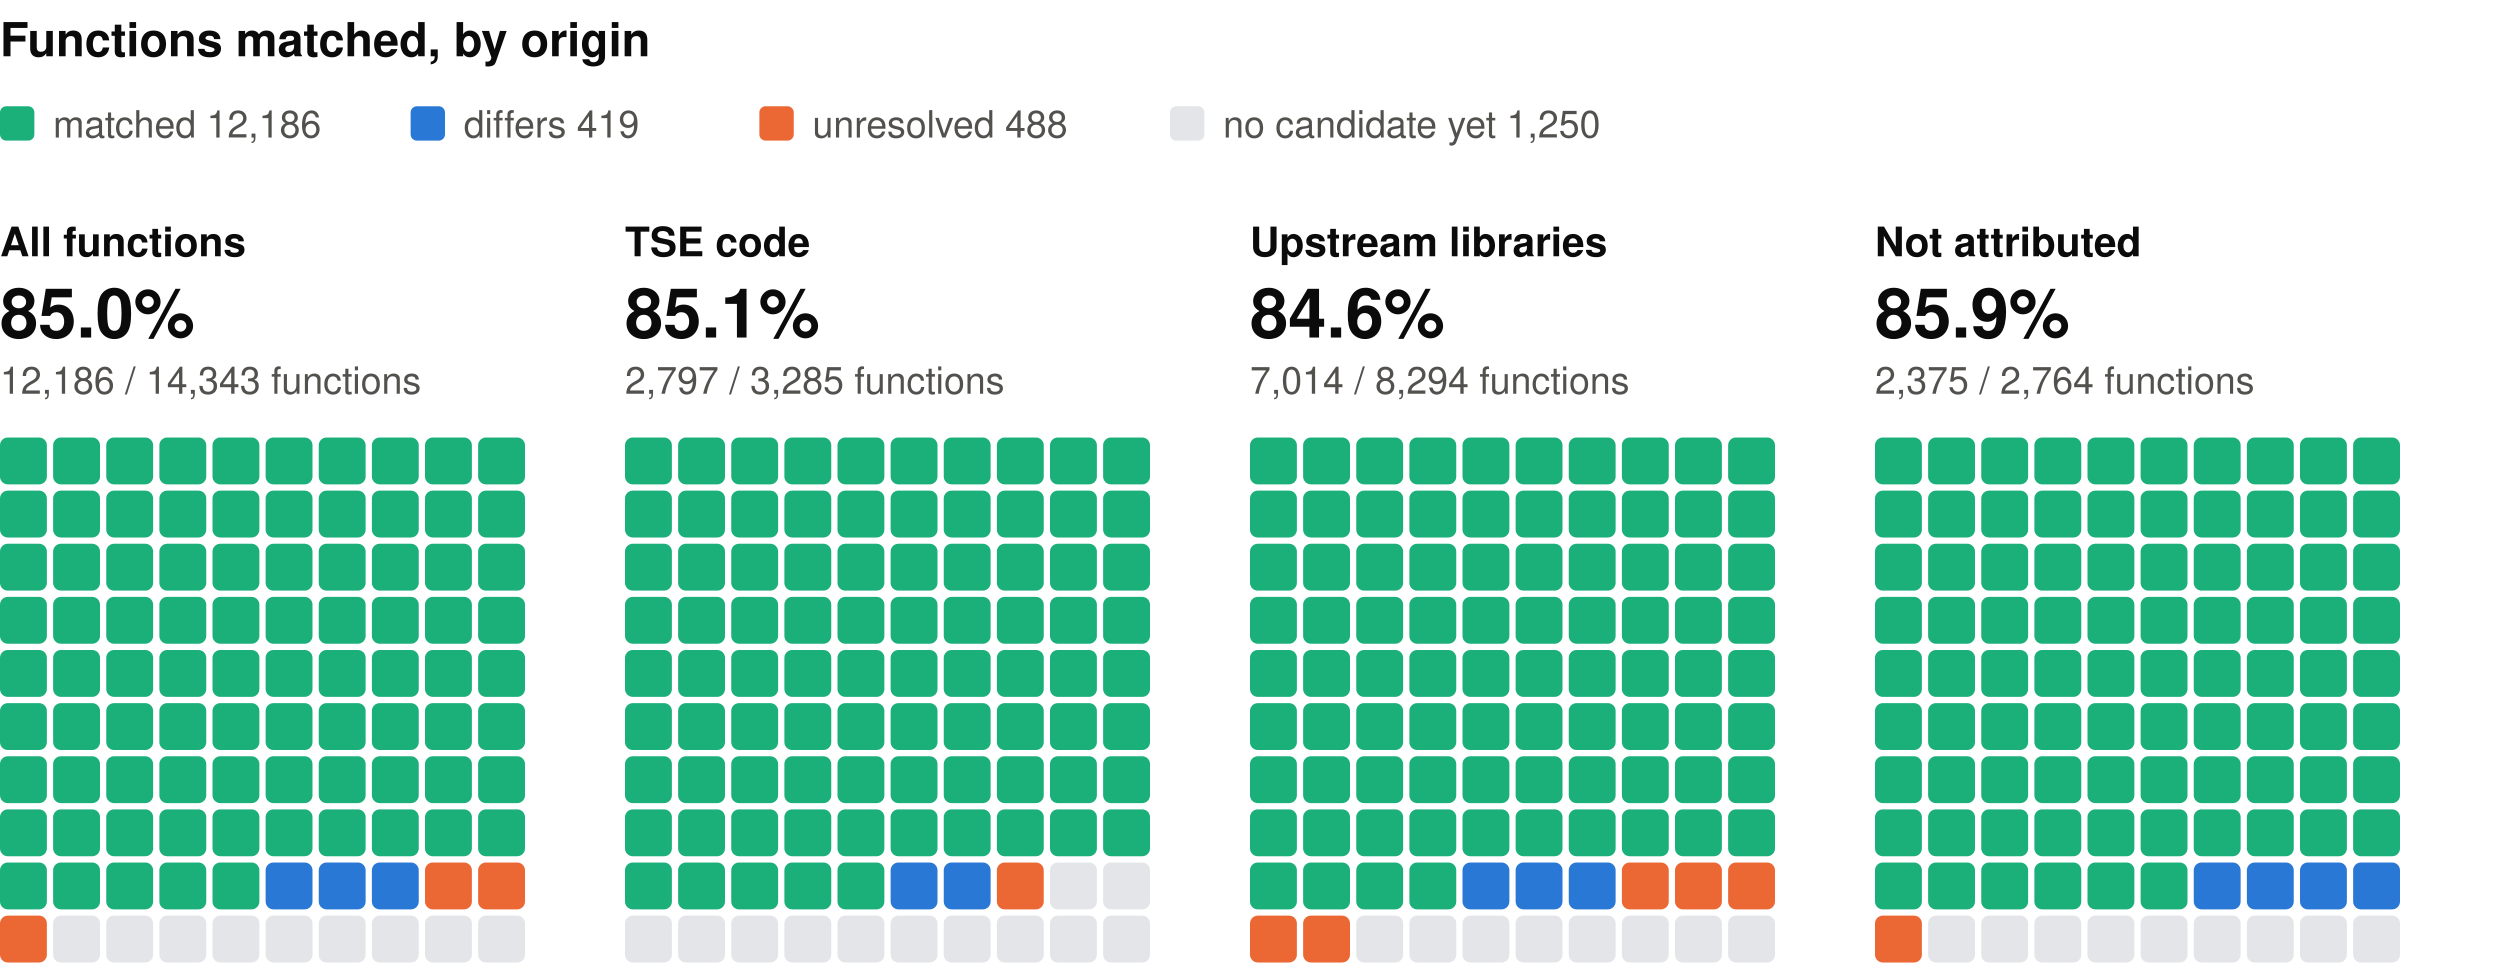
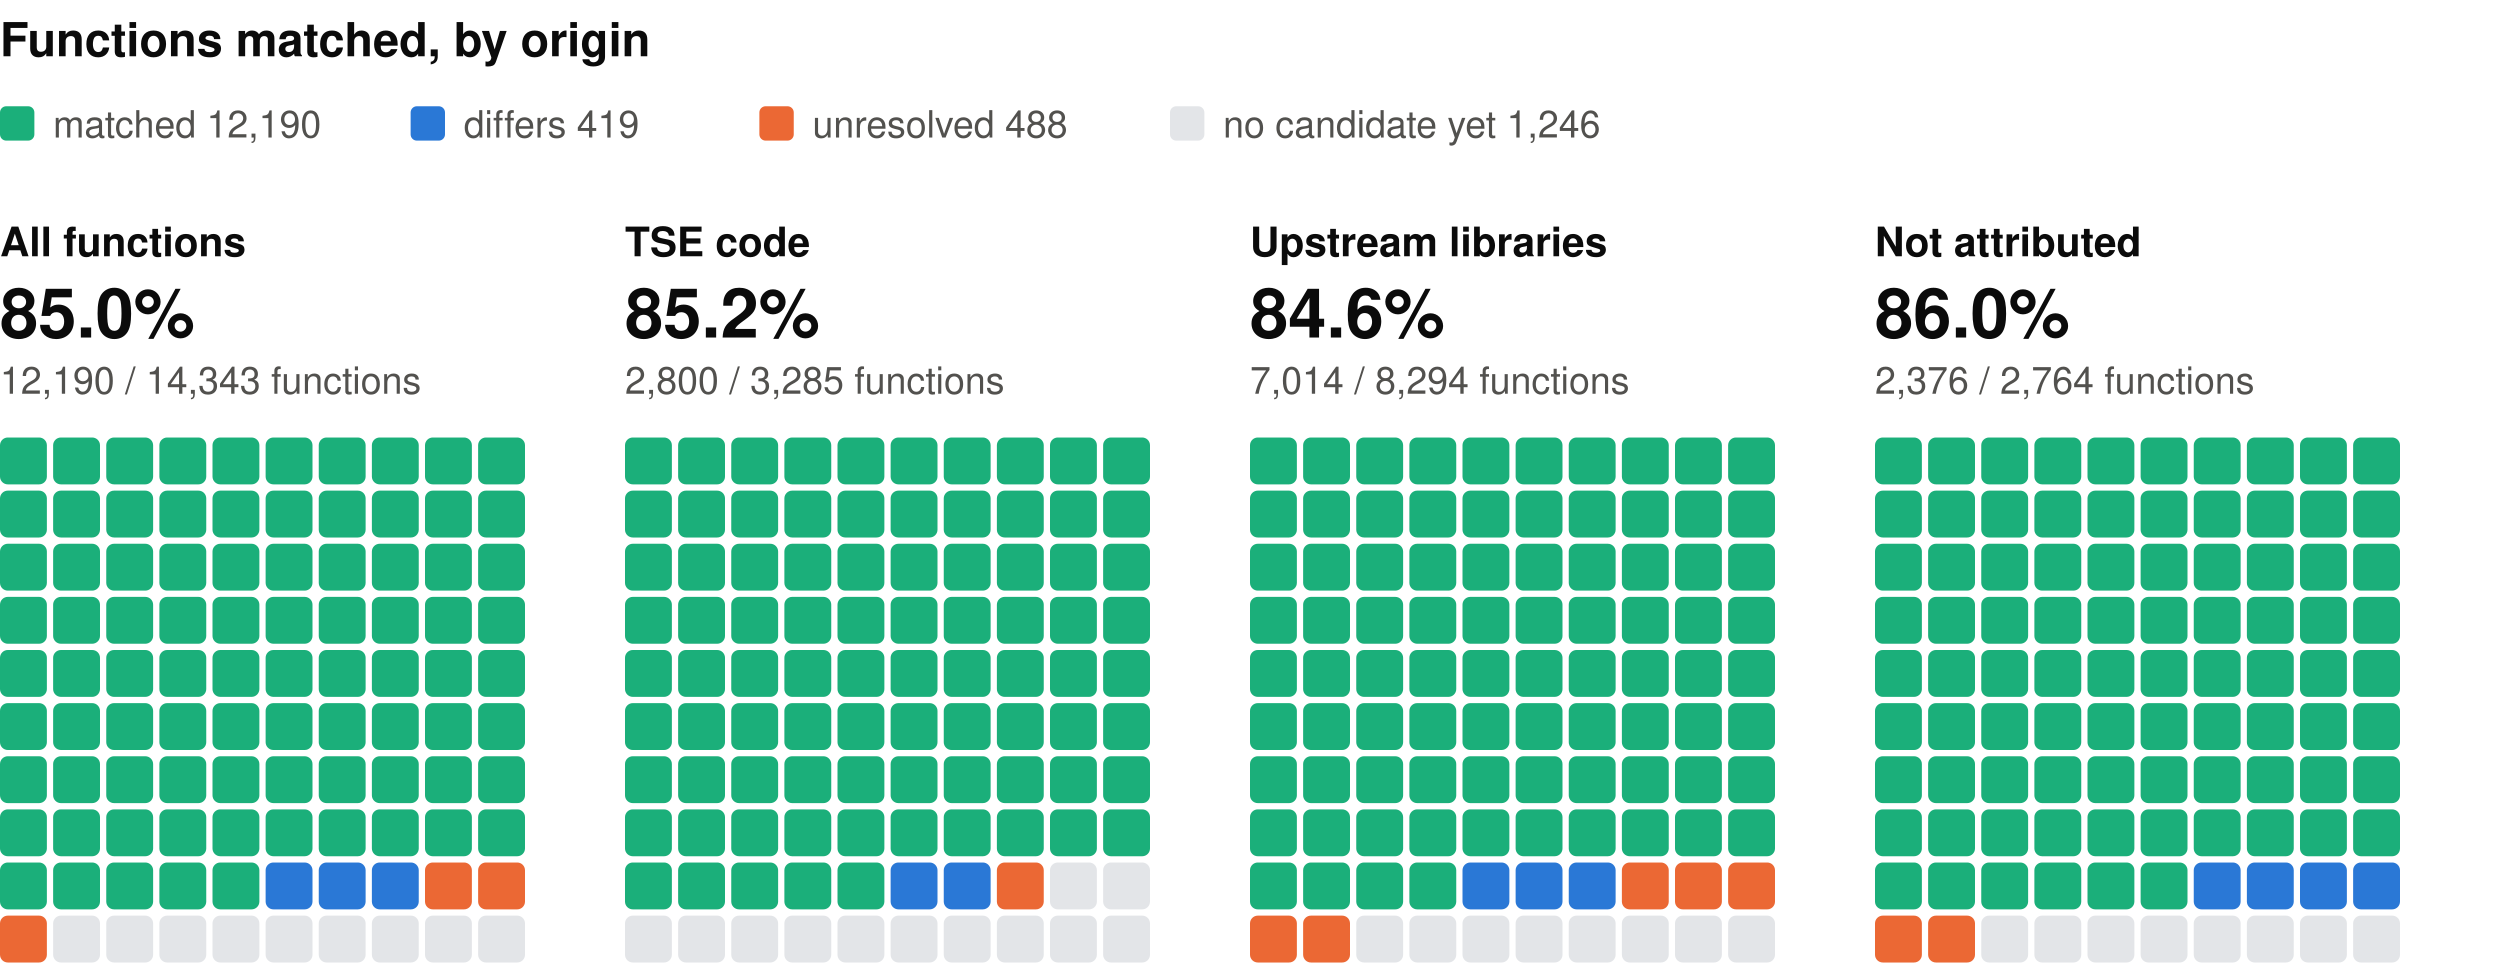
<svg xmlns="http://www.w3.org/2000/svg" width="800" height="310" viewBox="0 0 800 310" role="img" aria-label="Functions matched, by origin: one square per percent, coloured by verdict" font-family="system-ui, -apple-system, 'Segoe UI', Helvetica, Arial, sans-serif">
  <text x="0" y="18" font-size="15" fill="#0b0b0b" font-weight="600">Functions matched, by origin</text>
  <rect x="0" y="34" width="11" height="11" rx="2" fill="#1baf7a" />
-   <text x="17" y="44" font-size="12" fill="#52514e">matched 12,186</text>
+   <text x="17" y="44" font-size="12" fill="#52514e">matched 12,190</text>
  <rect x="131.4" y="34" width="11" height="11" rx="2" fill="#2a78d6" />
  <text x="148.4" y="44" font-size="12" fill="#52514e">differs 419</text>
  <rect x="243" y="34" width="11" height="11" rx="2" fill="#eb6834" />
  <text x="260" y="44" font-size="12" fill="#52514e">unresolved 488</text>
  <rect x="374.4" y="34" width="11" height="11" rx="2" fill="#e3e5e8" />
-   <text x="391.4" y="44" font-size="12" fill="#52514e">no candidate yet 1,250</text>
+   <text x="391.4" y="44" font-size="12" fill="#52514e">no candidate yet 1,246</text>
  <text x="0" y="82" font-size="13" fill="#0b0b0b" font-weight="600">All functions</text>
  <text x="0" y="108" font-size="22" fill="#0b0b0b" font-weight="600">85.0%</text>
-   <text x="0" y="126" font-size="12" fill="#52514e">12,186 / 14,343 functions</text>
+   <text x="0" y="126" font-size="12" fill="#52514e">12,190 / 14,343 functions</text>
  <rect x="0" y="140" width="15" height="15" rx="2.5" fill="#1baf7a" />
  <rect x="17" y="140" width="15" height="15" rx="2.5" fill="#1baf7a" />
  <rect x="34" y="140" width="15" height="15" rx="2.5" fill="#1baf7a" />
  <rect x="51" y="140" width="15" height="15" rx="2.5" fill="#1baf7a" />
  <rect x="68" y="140" width="15" height="15" rx="2.5" fill="#1baf7a" />
  <rect x="85" y="140" width="15" height="15" rx="2.5" fill="#1baf7a" />
  <rect x="102" y="140" width="15" height="15" rx="2.5" fill="#1baf7a" />
  <rect x="119" y="140" width="15" height="15" rx="2.5" fill="#1baf7a" />
  <rect x="136" y="140" width="15" height="15" rx="2.5" fill="#1baf7a" />
  <rect x="153" y="140" width="15" height="15" rx="2.5" fill="#1baf7a" />
  <rect x="0" y="157" width="15" height="15" rx="2.5" fill="#1baf7a" />
  <rect x="17" y="157" width="15" height="15" rx="2.5" fill="#1baf7a" />
  <rect x="34" y="157" width="15" height="15" rx="2.5" fill="#1baf7a" />
  <rect x="51" y="157" width="15" height="15" rx="2.5" fill="#1baf7a" />
  <rect x="68" y="157" width="15" height="15" rx="2.5" fill="#1baf7a" />
  <rect x="85" y="157" width="15" height="15" rx="2.5" fill="#1baf7a" />
  <rect x="102" y="157" width="15" height="15" rx="2.5" fill="#1baf7a" />
  <rect x="119" y="157" width="15" height="15" rx="2.5" fill="#1baf7a" />
  <rect x="136" y="157" width="15" height="15" rx="2.5" fill="#1baf7a" />
  <rect x="153" y="157" width="15" height="15" rx="2.5" fill="#1baf7a" />
  <rect x="0" y="174" width="15" height="15" rx="2.5" fill="#1baf7a" />
  <rect x="17" y="174" width="15" height="15" rx="2.5" fill="#1baf7a" />
  <rect x="34" y="174" width="15" height="15" rx="2.5" fill="#1baf7a" />
  <rect x="51" y="174" width="15" height="15" rx="2.5" fill="#1baf7a" />
  <rect x="68" y="174" width="15" height="15" rx="2.5" fill="#1baf7a" />
  <rect x="85" y="174" width="15" height="15" rx="2.5" fill="#1baf7a" />
  <rect x="102" y="174" width="15" height="15" rx="2.5" fill="#1baf7a" />
  <rect x="119" y="174" width="15" height="15" rx="2.5" fill="#1baf7a" />
  <rect x="136" y="174" width="15" height="15" rx="2.5" fill="#1baf7a" />
  <rect x="153" y="174" width="15" height="15" rx="2.5" fill="#1baf7a" />
  <rect x="0" y="191" width="15" height="15" rx="2.5" fill="#1baf7a" />
  <rect x="17" y="191" width="15" height="15" rx="2.5" fill="#1baf7a" />
  <rect x="34" y="191" width="15" height="15" rx="2.5" fill="#1baf7a" />
  <rect x="51" y="191" width="15" height="15" rx="2.5" fill="#1baf7a" />
  <rect x="68" y="191" width="15" height="15" rx="2.5" fill="#1baf7a" />
  <rect x="85" y="191" width="15" height="15" rx="2.5" fill="#1baf7a" />
  <rect x="102" y="191" width="15" height="15" rx="2.5" fill="#1baf7a" />
  <rect x="119" y="191" width="15" height="15" rx="2.5" fill="#1baf7a" />
  <rect x="136" y="191" width="15" height="15" rx="2.5" fill="#1baf7a" />
  <rect x="153" y="191" width="15" height="15" rx="2.5" fill="#1baf7a" />
  <rect x="0" y="208" width="15" height="15" rx="2.5" fill="#1baf7a" />
  <rect x="17" y="208" width="15" height="15" rx="2.5" fill="#1baf7a" />
  <rect x="34" y="208" width="15" height="15" rx="2.5" fill="#1baf7a" />
  <rect x="51" y="208" width="15" height="15" rx="2.5" fill="#1baf7a" />
  <rect x="68" y="208" width="15" height="15" rx="2.5" fill="#1baf7a" />
  <rect x="85" y="208" width="15" height="15" rx="2.5" fill="#1baf7a" />
  <rect x="102" y="208" width="15" height="15" rx="2.5" fill="#1baf7a" />
  <rect x="119" y="208" width="15" height="15" rx="2.5" fill="#1baf7a" />
  <rect x="136" y="208" width="15" height="15" rx="2.5" fill="#1baf7a" />
  <rect x="153" y="208" width="15" height="15" rx="2.5" fill="#1baf7a" />
  <rect x="0" y="225" width="15" height="15" rx="2.5" fill="#1baf7a" />
  <rect x="17" y="225" width="15" height="15" rx="2.5" fill="#1baf7a" />
  <rect x="34" y="225" width="15" height="15" rx="2.5" fill="#1baf7a" />
  <rect x="51" y="225" width="15" height="15" rx="2.5" fill="#1baf7a" />
  <rect x="68" y="225" width="15" height="15" rx="2.5" fill="#1baf7a" />
  <rect x="85" y="225" width="15" height="15" rx="2.5" fill="#1baf7a" />
  <rect x="102" y="225" width="15" height="15" rx="2.5" fill="#1baf7a" />
  <rect x="119" y="225" width="15" height="15" rx="2.5" fill="#1baf7a" />
  <rect x="136" y="225" width="15" height="15" rx="2.5" fill="#1baf7a" />
  <rect x="153" y="225" width="15" height="15" rx="2.5" fill="#1baf7a" />
  <rect x="0" y="242" width="15" height="15" rx="2.5" fill="#1baf7a" />
  <rect x="17" y="242" width="15" height="15" rx="2.5" fill="#1baf7a" />
  <rect x="34" y="242" width="15" height="15" rx="2.5" fill="#1baf7a" />
  <rect x="51" y="242" width="15" height="15" rx="2.5" fill="#1baf7a" />
  <rect x="68" y="242" width="15" height="15" rx="2.5" fill="#1baf7a" />
  <rect x="85" y="242" width="15" height="15" rx="2.5" fill="#1baf7a" />
  <rect x="102" y="242" width="15" height="15" rx="2.5" fill="#1baf7a" />
  <rect x="119" y="242" width="15" height="15" rx="2.5" fill="#1baf7a" />
  <rect x="136" y="242" width="15" height="15" rx="2.5" fill="#1baf7a" />
  <rect x="153" y="242" width="15" height="15" rx="2.5" fill="#1baf7a" />
  <rect x="0" y="259" width="15" height="15" rx="2.5" fill="#1baf7a" />
  <rect x="17" y="259" width="15" height="15" rx="2.5" fill="#1baf7a" />
  <rect x="34" y="259" width="15" height="15" rx="2.5" fill="#1baf7a" />
  <rect x="51" y="259" width="15" height="15" rx="2.5" fill="#1baf7a" />
  <rect x="68" y="259" width="15" height="15" rx="2.5" fill="#1baf7a" />
  <rect x="85" y="259" width="15" height="15" rx="2.5" fill="#1baf7a" />
  <rect x="102" y="259" width="15" height="15" rx="2.5" fill="#1baf7a" />
  <rect x="119" y="259" width="15" height="15" rx="2.5" fill="#1baf7a" />
  <rect x="136" y="259" width="15" height="15" rx="2.5" fill="#1baf7a" />
  <rect x="153" y="259" width="15" height="15" rx="2.5" fill="#1baf7a" />
  <rect x="0" y="276" width="15" height="15" rx="2.5" fill="#1baf7a" />
  <rect x="17" y="276" width="15" height="15" rx="2.5" fill="#1baf7a" />
  <rect x="34" y="276" width="15" height="15" rx="2.5" fill="#1baf7a" />
  <rect x="51" y="276" width="15" height="15" rx="2.5" fill="#1baf7a" />
  <rect x="68" y="276" width="15" height="15" rx="2.5" fill="#1baf7a" />
  <rect x="85" y="276" width="15" height="15" rx="2.5" fill="#2a78d6" />
  <rect x="102" y="276" width="15" height="15" rx="2.5" fill="#2a78d6" />
  <rect x="119" y="276" width="15" height="15" rx="2.5" fill="#2a78d6" />
  <rect x="136" y="276" width="15" height="15" rx="2.5" fill="#eb6834" />
  <rect x="153" y="276" width="15" height="15" rx="2.5" fill="#eb6834" />
  <rect x="0" y="293" width="15" height="15" rx="2.5" fill="#eb6834" />
  <rect x="17" y="293" width="15" height="15" rx="2.5" fill="#e3e5e8" />
  <rect x="34" y="293" width="15" height="15" rx="2.5" fill="#e3e5e8" />
  <rect x="51" y="293" width="15" height="15" rx="2.5" fill="#e3e5e8" />
  <rect x="68" y="293" width="15" height="15" rx="2.5" fill="#e3e5e8" />
  <rect x="85" y="293" width="15" height="15" rx="2.5" fill="#e3e5e8" />
  <rect x="102" y="293" width="15" height="15" rx="2.5" fill="#e3e5e8" />
  <rect x="119" y="293" width="15" height="15" rx="2.5" fill="#e3e5e8" />
  <rect x="136" y="293" width="15" height="15" rx="2.5" fill="#e3e5e8" />
  <rect x="153" y="293" width="15" height="15" rx="2.5" fill="#e3e5e8" />
  <text x="200" y="82" font-size="13" fill="#0b0b0b" font-weight="600">TSE code</text>
-   <text x="200" y="108" font-size="22" fill="#0b0b0b" font-weight="600">85.1%</text>
-   <text x="200" y="126" font-size="12" fill="#52514e">2,797 / 3,285 functions</text>
+   <text x="200" y="108" font-size="22" fill="#0b0b0b" font-weight="600">85.2%</text>
+   <text x="200" y="126" font-size="12" fill="#52514e">2,800 / 3,285 functions</text>
  <rect x="200" y="140" width="15" height="15" rx="2.5" fill="#1baf7a" />
  <rect x="217" y="140" width="15" height="15" rx="2.5" fill="#1baf7a" />
  <rect x="234" y="140" width="15" height="15" rx="2.5" fill="#1baf7a" />
  <rect x="251" y="140" width="15" height="15" rx="2.5" fill="#1baf7a" />
  <rect x="268" y="140" width="15" height="15" rx="2.5" fill="#1baf7a" />
  <rect x="285" y="140" width="15" height="15" rx="2.5" fill="#1baf7a" />
  <rect x="302" y="140" width="15" height="15" rx="2.5" fill="#1baf7a" />
  <rect x="319" y="140" width="15" height="15" rx="2.5" fill="#1baf7a" />
  <rect x="336" y="140" width="15" height="15" rx="2.5" fill="#1baf7a" />
  <rect x="353" y="140" width="15" height="15" rx="2.5" fill="#1baf7a" />
  <rect x="200" y="157" width="15" height="15" rx="2.5" fill="#1baf7a" />
  <rect x="217" y="157" width="15" height="15" rx="2.5" fill="#1baf7a" />
  <rect x="234" y="157" width="15" height="15" rx="2.5" fill="#1baf7a" />
  <rect x="251" y="157" width="15" height="15" rx="2.5" fill="#1baf7a" />
  <rect x="268" y="157" width="15" height="15" rx="2.5" fill="#1baf7a" />
  <rect x="285" y="157" width="15" height="15" rx="2.5" fill="#1baf7a" />
  <rect x="302" y="157" width="15" height="15" rx="2.5" fill="#1baf7a" />
  <rect x="319" y="157" width="15" height="15" rx="2.5" fill="#1baf7a" />
  <rect x="336" y="157" width="15" height="15" rx="2.5" fill="#1baf7a" />
  <rect x="353" y="157" width="15" height="15" rx="2.5" fill="#1baf7a" />
  <rect x="200" y="174" width="15" height="15" rx="2.5" fill="#1baf7a" />
  <rect x="217" y="174" width="15" height="15" rx="2.5" fill="#1baf7a" />
  <rect x="234" y="174" width="15" height="15" rx="2.5" fill="#1baf7a" />
  <rect x="251" y="174" width="15" height="15" rx="2.5" fill="#1baf7a" />
  <rect x="268" y="174" width="15" height="15" rx="2.5" fill="#1baf7a" />
  <rect x="285" y="174" width="15" height="15" rx="2.5" fill="#1baf7a" />
  <rect x="302" y="174" width="15" height="15" rx="2.5" fill="#1baf7a" />
  <rect x="319" y="174" width="15" height="15" rx="2.5" fill="#1baf7a" />
  <rect x="336" y="174" width="15" height="15" rx="2.5" fill="#1baf7a" />
  <rect x="353" y="174" width="15" height="15" rx="2.5" fill="#1baf7a" />
  <rect x="200" y="191" width="15" height="15" rx="2.5" fill="#1baf7a" />
  <rect x="217" y="191" width="15" height="15" rx="2.5" fill="#1baf7a" />
  <rect x="234" y="191" width="15" height="15" rx="2.5" fill="#1baf7a" />
  <rect x="251" y="191" width="15" height="15" rx="2.5" fill="#1baf7a" />
  <rect x="268" y="191" width="15" height="15" rx="2.5" fill="#1baf7a" />
  <rect x="285" y="191" width="15" height="15" rx="2.5" fill="#1baf7a" />
  <rect x="302" y="191" width="15" height="15" rx="2.5" fill="#1baf7a" />
  <rect x="319" y="191" width="15" height="15" rx="2.5" fill="#1baf7a" />
  <rect x="336" y="191" width="15" height="15" rx="2.5" fill="#1baf7a" />
  <rect x="353" y="191" width="15" height="15" rx="2.5" fill="#1baf7a" />
  <rect x="200" y="208" width="15" height="15" rx="2.5" fill="#1baf7a" />
  <rect x="217" y="208" width="15" height="15" rx="2.5" fill="#1baf7a" />
  <rect x="234" y="208" width="15" height="15" rx="2.5" fill="#1baf7a" />
  <rect x="251" y="208" width="15" height="15" rx="2.5" fill="#1baf7a" />
  <rect x="268" y="208" width="15" height="15" rx="2.5" fill="#1baf7a" />
  <rect x="285" y="208" width="15" height="15" rx="2.5" fill="#1baf7a" />
  <rect x="302" y="208" width="15" height="15" rx="2.5" fill="#1baf7a" />
  <rect x="319" y="208" width="15" height="15" rx="2.5" fill="#1baf7a" />
  <rect x="336" y="208" width="15" height="15" rx="2.5" fill="#1baf7a" />
  <rect x="353" y="208" width="15" height="15" rx="2.5" fill="#1baf7a" />
  <rect x="200" y="225" width="15" height="15" rx="2.5" fill="#1baf7a" />
  <rect x="217" y="225" width="15" height="15" rx="2.5" fill="#1baf7a" />
  <rect x="234" y="225" width="15" height="15" rx="2.5" fill="#1baf7a" />
  <rect x="251" y="225" width="15" height="15" rx="2.5" fill="#1baf7a" />
  <rect x="268" y="225" width="15" height="15" rx="2.5" fill="#1baf7a" />
  <rect x="285" y="225" width="15" height="15" rx="2.5" fill="#1baf7a" />
  <rect x="302" y="225" width="15" height="15" rx="2.5" fill="#1baf7a" />
  <rect x="319" y="225" width="15" height="15" rx="2.5" fill="#1baf7a" />
  <rect x="336" y="225" width="15" height="15" rx="2.5" fill="#1baf7a" />
  <rect x="353" y="225" width="15" height="15" rx="2.5" fill="#1baf7a" />
  <rect x="200" y="242" width="15" height="15" rx="2.5" fill="#1baf7a" />
  <rect x="217" y="242" width="15" height="15" rx="2.5" fill="#1baf7a" />
  <rect x="234" y="242" width="15" height="15" rx="2.5" fill="#1baf7a" />
  <rect x="251" y="242" width="15" height="15" rx="2.5" fill="#1baf7a" />
  <rect x="268" y="242" width="15" height="15" rx="2.5" fill="#1baf7a" />
  <rect x="285" y="242" width="15" height="15" rx="2.5" fill="#1baf7a" />
  <rect x="302" y="242" width="15" height="15" rx="2.5" fill="#1baf7a" />
  <rect x="319" y="242" width="15" height="15" rx="2.5" fill="#1baf7a" />
  <rect x="336" y="242" width="15" height="15" rx="2.5" fill="#1baf7a" />
  <rect x="353" y="242" width="15" height="15" rx="2.5" fill="#1baf7a" />
  <rect x="200" y="259" width="15" height="15" rx="2.5" fill="#1baf7a" />
  <rect x="217" y="259" width="15" height="15" rx="2.5" fill="#1baf7a" />
  <rect x="234" y="259" width="15" height="15" rx="2.5" fill="#1baf7a" />
  <rect x="251" y="259" width="15" height="15" rx="2.5" fill="#1baf7a" />
  <rect x="268" y="259" width="15" height="15" rx="2.5" fill="#1baf7a" />
  <rect x="285" y="259" width="15" height="15" rx="2.5" fill="#1baf7a" />
  <rect x="302" y="259" width="15" height="15" rx="2.5" fill="#1baf7a" />
  <rect x="319" y="259" width="15" height="15" rx="2.5" fill="#1baf7a" />
  <rect x="336" y="259" width="15" height="15" rx="2.5" fill="#1baf7a" />
  <rect x="353" y="259" width="15" height="15" rx="2.5" fill="#1baf7a" />
  <rect x="200" y="276" width="15" height="15" rx="2.5" fill="#1baf7a" />
  <rect x="217" y="276" width="15" height="15" rx="2.5" fill="#1baf7a" />
  <rect x="234" y="276" width="15" height="15" rx="2.5" fill="#1baf7a" />
  <rect x="251" y="276" width="15" height="15" rx="2.5" fill="#1baf7a" />
  <rect x="268" y="276" width="15" height="15" rx="2.5" fill="#1baf7a" />
  <rect x="285" y="276" width="15" height="15" rx="2.5" fill="#2a78d6" />
  <rect x="302" y="276" width="15" height="15" rx="2.5" fill="#2a78d6" />
  <rect x="319" y="276" width="15" height="15" rx="2.5" fill="#eb6834" />
  <rect x="336" y="276" width="15" height="15" rx="2.5" fill="#e3e5e8" />
  <rect x="353" y="276" width="15" height="15" rx="2.5" fill="#e3e5e8" />
  <rect x="200" y="293" width="15" height="15" rx="2.5" fill="#e3e5e8" />
  <rect x="217" y="293" width="15" height="15" rx="2.5" fill="#e3e5e8" />
  <rect x="234" y="293" width="15" height="15" rx="2.5" fill="#e3e5e8" />
  <rect x="251" y="293" width="15" height="15" rx="2.5" fill="#e3e5e8" />
  <rect x="268" y="293" width="15" height="15" rx="2.5" fill="#e3e5e8" />
  <rect x="285" y="293" width="15" height="15" rx="2.5" fill="#e3e5e8" />
  <rect x="302" y="293" width="15" height="15" rx="2.5" fill="#e3e5e8" />
  <rect x="319" y="293" width="15" height="15" rx="2.5" fill="#e3e5e8" />
  <rect x="336" y="293" width="15" height="15" rx="2.5" fill="#e3e5e8" />
  <rect x="353" y="293" width="15" height="15" rx="2.5" fill="#e3e5e8" />
  <text x="400" y="82" font-size="13" fill="#0b0b0b" font-weight="600">Upstream libraries</text>
  <text x="400" y="108" font-size="22" fill="#0b0b0b" font-weight="600">84.6%</text>
  <text x="400" y="126" font-size="12" fill="#52514e">7,014 / 8,294 functions</text>
  <rect x="400" y="140" width="15" height="15" rx="2.5" fill="#1baf7a" />
  <rect x="417" y="140" width="15" height="15" rx="2.5" fill="#1baf7a" />
  <rect x="434" y="140" width="15" height="15" rx="2.5" fill="#1baf7a" />
  <rect x="451" y="140" width="15" height="15" rx="2.5" fill="#1baf7a" />
  <rect x="468" y="140" width="15" height="15" rx="2.5" fill="#1baf7a" />
  <rect x="485" y="140" width="15" height="15" rx="2.5" fill="#1baf7a" />
  <rect x="502" y="140" width="15" height="15" rx="2.5" fill="#1baf7a" />
  <rect x="519" y="140" width="15" height="15" rx="2.5" fill="#1baf7a" />
  <rect x="536" y="140" width="15" height="15" rx="2.5" fill="#1baf7a" />
  <rect x="553" y="140" width="15" height="15" rx="2.5" fill="#1baf7a" />
  <rect x="400" y="157" width="15" height="15" rx="2.5" fill="#1baf7a" />
  <rect x="417" y="157" width="15" height="15" rx="2.5" fill="#1baf7a" />
  <rect x="434" y="157" width="15" height="15" rx="2.5" fill="#1baf7a" />
  <rect x="451" y="157" width="15" height="15" rx="2.5" fill="#1baf7a" />
  <rect x="468" y="157" width="15" height="15" rx="2.5" fill="#1baf7a" />
  <rect x="485" y="157" width="15" height="15" rx="2.5" fill="#1baf7a" />
  <rect x="502" y="157" width="15" height="15" rx="2.5" fill="#1baf7a" />
  <rect x="519" y="157" width="15" height="15" rx="2.5" fill="#1baf7a" />
  <rect x="536" y="157" width="15" height="15" rx="2.5" fill="#1baf7a" />
  <rect x="553" y="157" width="15" height="15" rx="2.5" fill="#1baf7a" />
  <rect x="400" y="174" width="15" height="15" rx="2.5" fill="#1baf7a" />
  <rect x="417" y="174" width="15" height="15" rx="2.5" fill="#1baf7a" />
  <rect x="434" y="174" width="15" height="15" rx="2.5" fill="#1baf7a" />
  <rect x="451" y="174" width="15" height="15" rx="2.5" fill="#1baf7a" />
  <rect x="468" y="174" width="15" height="15" rx="2.5" fill="#1baf7a" />
  <rect x="485" y="174" width="15" height="15" rx="2.5" fill="#1baf7a" />
  <rect x="502" y="174" width="15" height="15" rx="2.5" fill="#1baf7a" />
  <rect x="519" y="174" width="15" height="15" rx="2.5" fill="#1baf7a" />
  <rect x="536" y="174" width="15" height="15" rx="2.5" fill="#1baf7a" />
  <rect x="553" y="174" width="15" height="15" rx="2.5" fill="#1baf7a" />
  <rect x="400" y="191" width="15" height="15" rx="2.5" fill="#1baf7a" />
  <rect x="417" y="191" width="15" height="15" rx="2.5" fill="#1baf7a" />
  <rect x="434" y="191" width="15" height="15" rx="2.5" fill="#1baf7a" />
  <rect x="451" y="191" width="15" height="15" rx="2.5" fill="#1baf7a" />
  <rect x="468" y="191" width="15" height="15" rx="2.5" fill="#1baf7a" />
  <rect x="485" y="191" width="15" height="15" rx="2.5" fill="#1baf7a" />
  <rect x="502" y="191" width="15" height="15" rx="2.5" fill="#1baf7a" />
  <rect x="519" y="191" width="15" height="15" rx="2.5" fill="#1baf7a" />
  <rect x="536" y="191" width="15" height="15" rx="2.5" fill="#1baf7a" />
  <rect x="553" y="191" width="15" height="15" rx="2.5" fill="#1baf7a" />
  <rect x="400" y="208" width="15" height="15" rx="2.5" fill="#1baf7a" />
  <rect x="417" y="208" width="15" height="15" rx="2.5" fill="#1baf7a" />
  <rect x="434" y="208" width="15" height="15" rx="2.5" fill="#1baf7a" />
  <rect x="451" y="208" width="15" height="15" rx="2.5" fill="#1baf7a" />
  <rect x="468" y="208" width="15" height="15" rx="2.5" fill="#1baf7a" />
  <rect x="485" y="208" width="15" height="15" rx="2.5" fill="#1baf7a" />
  <rect x="502" y="208" width="15" height="15" rx="2.5" fill="#1baf7a" />
  <rect x="519" y="208" width="15" height="15" rx="2.5" fill="#1baf7a" />
  <rect x="536" y="208" width="15" height="15" rx="2.5" fill="#1baf7a" />
  <rect x="553" y="208" width="15" height="15" rx="2.5" fill="#1baf7a" />
  <rect x="400" y="225" width="15" height="15" rx="2.5" fill="#1baf7a" />
  <rect x="417" y="225" width="15" height="15" rx="2.5" fill="#1baf7a" />
  <rect x="434" y="225" width="15" height="15" rx="2.5" fill="#1baf7a" />
  <rect x="451" y="225" width="15" height="15" rx="2.5" fill="#1baf7a" />
  <rect x="468" y="225" width="15" height="15" rx="2.5" fill="#1baf7a" />
  <rect x="485" y="225" width="15" height="15" rx="2.5" fill="#1baf7a" />
  <rect x="502" y="225" width="15" height="15" rx="2.5" fill="#1baf7a" />
  <rect x="519" y="225" width="15" height="15" rx="2.5" fill="#1baf7a" />
  <rect x="536" y="225" width="15" height="15" rx="2.5" fill="#1baf7a" />
  <rect x="553" y="225" width="15" height="15" rx="2.5" fill="#1baf7a" />
  <rect x="400" y="242" width="15" height="15" rx="2.5" fill="#1baf7a" />
  <rect x="417" y="242" width="15" height="15" rx="2.5" fill="#1baf7a" />
  <rect x="434" y="242" width="15" height="15" rx="2.5" fill="#1baf7a" />
  <rect x="451" y="242" width="15" height="15" rx="2.5" fill="#1baf7a" />
  <rect x="468" y="242" width="15" height="15" rx="2.5" fill="#1baf7a" />
  <rect x="485" y="242" width="15" height="15" rx="2.5" fill="#1baf7a" />
  <rect x="502" y="242" width="15" height="15" rx="2.5" fill="#1baf7a" />
  <rect x="519" y="242" width="15" height="15" rx="2.5" fill="#1baf7a" />
  <rect x="536" y="242" width="15" height="15" rx="2.5" fill="#1baf7a" />
  <rect x="553" y="242" width="15" height="15" rx="2.5" fill="#1baf7a" />
  <rect x="400" y="259" width="15" height="15" rx="2.5" fill="#1baf7a" />
  <rect x="417" y="259" width="15" height="15" rx="2.5" fill="#1baf7a" />
  <rect x="434" y="259" width="15" height="15" rx="2.5" fill="#1baf7a" />
  <rect x="451" y="259" width="15" height="15" rx="2.5" fill="#1baf7a" />
  <rect x="468" y="259" width="15" height="15" rx="2.5" fill="#1baf7a" />
  <rect x="485" y="259" width="15" height="15" rx="2.5" fill="#1baf7a" />
  <rect x="502" y="259" width="15" height="15" rx="2.5" fill="#1baf7a" />
  <rect x="519" y="259" width="15" height="15" rx="2.5" fill="#1baf7a" />
  <rect x="536" y="259" width="15" height="15" rx="2.5" fill="#1baf7a" />
  <rect x="553" y="259" width="15" height="15" rx="2.5" fill="#1baf7a" />
  <rect x="400" y="276" width="15" height="15" rx="2.5" fill="#1baf7a" />
  <rect x="417" y="276" width="15" height="15" rx="2.5" fill="#1baf7a" />
  <rect x="434" y="276" width="15" height="15" rx="2.5" fill="#1baf7a" />
  <rect x="451" y="276" width="15" height="15" rx="2.5" fill="#1baf7a" />
  <rect x="468" y="276" width="15" height="15" rx="2.5" fill="#2a78d6" />
  <rect x="485" y="276" width="15" height="15" rx="2.5" fill="#2a78d6" />
  <rect x="502" y="276" width="15" height="15" rx="2.5" fill="#2a78d6" />
  <rect x="519" y="276" width="15" height="15" rx="2.5" fill="#eb6834" />
  <rect x="536" y="276" width="15" height="15" rx="2.5" fill="#eb6834" />
  <rect x="553" y="276" width="15" height="15" rx="2.5" fill="#eb6834" />
  <rect x="400" y="293" width="15" height="15" rx="2.5" fill="#eb6834" />
  <rect x="417" y="293" width="15" height="15" rx="2.5" fill="#eb6834" />
  <rect x="434" y="293" width="15" height="15" rx="2.5" fill="#e3e5e8" />
  <rect x="451" y="293" width="15" height="15" rx="2.5" fill="#e3e5e8" />
  <rect x="468" y="293" width="15" height="15" rx="2.5" fill="#e3e5e8" />
  <rect x="485" y="293" width="15" height="15" rx="2.5" fill="#e3e5e8" />
  <rect x="502" y="293" width="15" height="15" rx="2.5" fill="#e3e5e8" />
  <rect x="519" y="293" width="15" height="15" rx="2.5" fill="#e3e5e8" />
  <rect x="536" y="293" width="15" height="15" rx="2.5" fill="#e3e5e8" />
  <rect x="553" y="293" width="15" height="15" rx="2.5" fill="#e3e5e8" />
  <text x="600" y="82" font-size="13" fill="#0b0b0b" font-weight="600">Not attributed</text>
-   <text x="600" y="108" font-size="22" fill="#0b0b0b" font-weight="600">85.9%</text>
-   <text x="600" y="126" font-size="12" fill="#52514e">2,375 / 2,764 functions</text>
+   <text x="600" y="108" font-size="22" fill="#0b0b0b" font-weight="600">86.0%</text>
+   <text x="600" y="126" font-size="12" fill="#52514e">2,376 / 2,764 functions</text>
  <rect x="600" y="140" width="15" height="15" rx="2.5" fill="#1baf7a" />
  <rect x="617" y="140" width="15" height="15" rx="2.5" fill="#1baf7a" />
  <rect x="634" y="140" width="15" height="15" rx="2.5" fill="#1baf7a" />
  <rect x="651" y="140" width="15" height="15" rx="2.5" fill="#1baf7a" />
  <rect x="668" y="140" width="15" height="15" rx="2.5" fill="#1baf7a" />
  <rect x="685" y="140" width="15" height="15" rx="2.5" fill="#1baf7a" />
  <rect x="702" y="140" width="15" height="15" rx="2.5" fill="#1baf7a" />
  <rect x="719" y="140" width="15" height="15" rx="2.5" fill="#1baf7a" />
  <rect x="736" y="140" width="15" height="15" rx="2.5" fill="#1baf7a" />
  <rect x="753" y="140" width="15" height="15" rx="2.5" fill="#1baf7a" />
  <rect x="600" y="157" width="15" height="15" rx="2.5" fill="#1baf7a" />
  <rect x="617" y="157" width="15" height="15" rx="2.5" fill="#1baf7a" />
  <rect x="634" y="157" width="15" height="15" rx="2.5" fill="#1baf7a" />
  <rect x="651" y="157" width="15" height="15" rx="2.5" fill="#1baf7a" />
  <rect x="668" y="157" width="15" height="15" rx="2.5" fill="#1baf7a" />
  <rect x="685" y="157" width="15" height="15" rx="2.5" fill="#1baf7a" />
  <rect x="702" y="157" width="15" height="15" rx="2.5" fill="#1baf7a" />
  <rect x="719" y="157" width="15" height="15" rx="2.5" fill="#1baf7a" />
  <rect x="736" y="157" width="15" height="15" rx="2.5" fill="#1baf7a" />
  <rect x="753" y="157" width="15" height="15" rx="2.5" fill="#1baf7a" />
  <rect x="600" y="174" width="15" height="15" rx="2.5" fill="#1baf7a" />
  <rect x="617" y="174" width="15" height="15" rx="2.5" fill="#1baf7a" />
  <rect x="634" y="174" width="15" height="15" rx="2.5" fill="#1baf7a" />
  <rect x="651" y="174" width="15" height="15" rx="2.5" fill="#1baf7a" />
  <rect x="668" y="174" width="15" height="15" rx="2.5" fill="#1baf7a" />
  <rect x="685" y="174" width="15" height="15" rx="2.5" fill="#1baf7a" />
  <rect x="702" y="174" width="15" height="15" rx="2.5" fill="#1baf7a" />
  <rect x="719" y="174" width="15" height="15" rx="2.5" fill="#1baf7a" />
  <rect x="736" y="174" width="15" height="15" rx="2.5" fill="#1baf7a" />
  <rect x="753" y="174" width="15" height="15" rx="2.5" fill="#1baf7a" />
  <rect x="600" y="191" width="15" height="15" rx="2.5" fill="#1baf7a" />
  <rect x="617" y="191" width="15" height="15" rx="2.5" fill="#1baf7a" />
  <rect x="634" y="191" width="15" height="15" rx="2.5" fill="#1baf7a" />
  <rect x="651" y="191" width="15" height="15" rx="2.5" fill="#1baf7a" />
  <rect x="668" y="191" width="15" height="15" rx="2.5" fill="#1baf7a" />
  <rect x="685" y="191" width="15" height="15" rx="2.5" fill="#1baf7a" />
  <rect x="702" y="191" width="15" height="15" rx="2.5" fill="#1baf7a" />
  <rect x="719" y="191" width="15" height="15" rx="2.5" fill="#1baf7a" />
  <rect x="736" y="191" width="15" height="15" rx="2.5" fill="#1baf7a" />
  <rect x="753" y="191" width="15" height="15" rx="2.5" fill="#1baf7a" />
  <rect x="600" y="208" width="15" height="15" rx="2.5" fill="#1baf7a" />
  <rect x="617" y="208" width="15" height="15" rx="2.5" fill="#1baf7a" />
  <rect x="634" y="208" width="15" height="15" rx="2.5" fill="#1baf7a" />
  <rect x="651" y="208" width="15" height="15" rx="2.5" fill="#1baf7a" />
  <rect x="668" y="208" width="15" height="15" rx="2.5" fill="#1baf7a" />
  <rect x="685" y="208" width="15" height="15" rx="2.5" fill="#1baf7a" />
  <rect x="702" y="208" width="15" height="15" rx="2.5" fill="#1baf7a" />
  <rect x="719" y="208" width="15" height="15" rx="2.5" fill="#1baf7a" />
  <rect x="736" y="208" width="15" height="15" rx="2.5" fill="#1baf7a" />
  <rect x="753" y="208" width="15" height="15" rx="2.5" fill="#1baf7a" />
  <rect x="600" y="225" width="15" height="15" rx="2.5" fill="#1baf7a" />
  <rect x="617" y="225" width="15" height="15" rx="2.5" fill="#1baf7a" />
  <rect x="634" y="225" width="15" height="15" rx="2.5" fill="#1baf7a" />
  <rect x="651" y="225" width="15" height="15" rx="2.5" fill="#1baf7a" />
  <rect x="668" y="225" width="15" height="15" rx="2.5" fill="#1baf7a" />
  <rect x="685" y="225" width="15" height="15" rx="2.5" fill="#1baf7a" />
  <rect x="702" y="225" width="15" height="15" rx="2.5" fill="#1baf7a" />
  <rect x="719" y="225" width="15" height="15" rx="2.5" fill="#1baf7a" />
  <rect x="736" y="225" width="15" height="15" rx="2.5" fill="#1baf7a" />
  <rect x="753" y="225" width="15" height="15" rx="2.5" fill="#1baf7a" />
  <rect x="600" y="242" width="15" height="15" rx="2.5" fill="#1baf7a" />
  <rect x="617" y="242" width="15" height="15" rx="2.5" fill="#1baf7a" />
  <rect x="634" y="242" width="15" height="15" rx="2.5" fill="#1baf7a" />
  <rect x="651" y="242" width="15" height="15" rx="2.5" fill="#1baf7a" />
  <rect x="668" y="242" width="15" height="15" rx="2.5" fill="#1baf7a" />
  <rect x="685" y="242" width="15" height="15" rx="2.5" fill="#1baf7a" />
  <rect x="702" y="242" width="15" height="15" rx="2.5" fill="#1baf7a" />
  <rect x="719" y="242" width="15" height="15" rx="2.5" fill="#1baf7a" />
  <rect x="736" y="242" width="15" height="15" rx="2.5" fill="#1baf7a" />
  <rect x="753" y="242" width="15" height="15" rx="2.5" fill="#1baf7a" />
  <rect x="600" y="259" width="15" height="15" rx="2.5" fill="#1baf7a" />
  <rect x="617" y="259" width="15" height="15" rx="2.5" fill="#1baf7a" />
  <rect x="634" y="259" width="15" height="15" rx="2.5" fill="#1baf7a" />
  <rect x="651" y="259" width="15" height="15" rx="2.5" fill="#1baf7a" />
  <rect x="668" y="259" width="15" height="15" rx="2.5" fill="#1baf7a" />
  <rect x="685" y="259" width="15" height="15" rx="2.5" fill="#1baf7a" />
  <rect x="702" y="259" width="15" height="15" rx="2.5" fill="#1baf7a" />
  <rect x="719" y="259" width="15" height="15" rx="2.5" fill="#1baf7a" />
  <rect x="736" y="259" width="15" height="15" rx="2.5" fill="#1baf7a" />
  <rect x="753" y="259" width="15" height="15" rx="2.5" fill="#1baf7a" />
  <rect x="600" y="276" width="15" height="15" rx="2.5" fill="#1baf7a" />
  <rect x="617" y="276" width="15" height="15" rx="2.5" fill="#1baf7a" />
  <rect x="634" y="276" width="15" height="15" rx="2.5" fill="#1baf7a" />
  <rect x="651" y="276" width="15" height="15" rx="2.5" fill="#1baf7a" />
  <rect x="668" y="276" width="15" height="15" rx="2.5" fill="#1baf7a" />
  <rect x="685" y="276" width="15" height="15" rx="2.5" fill="#1baf7a" />
  <rect x="702" y="276" width="15" height="15" rx="2.5" fill="#2a78d6" />
  <rect x="719" y="276" width="15" height="15" rx="2.5" fill="#2a78d6" />
  <rect x="736" y="276" width="15" height="15" rx="2.5" fill="#2a78d6" />
  <rect x="753" y="276" width="15" height="15" rx="2.5" fill="#2a78d6" />
  <rect x="600" y="293" width="15" height="15" rx="2.5" fill="#eb6834" />
-   <rect x="617" y="293" width="15" height="15" rx="2.5" fill="#e3e5e8" />
+   <rect x="617" y="293" width="15" height="15" rx="2.5" fill="#eb6834" />
  <rect x="634" y="293" width="15" height="15" rx="2.5" fill="#e3e5e8" />
  <rect x="651" y="293" width="15" height="15" rx="2.5" fill="#e3e5e8" />
  <rect x="668" y="293" width="15" height="15" rx="2.5" fill="#e3e5e8" />
  <rect x="685" y="293" width="15" height="15" rx="2.5" fill="#e3e5e8" />
  <rect x="702" y="293" width="15" height="15" rx="2.5" fill="#e3e5e8" />
  <rect x="719" y="293" width="15" height="15" rx="2.5" fill="#e3e5e8" />
  <rect x="736" y="293" width="15" height="15" rx="2.5" fill="#e3e5e8" />
  <rect x="753" y="293" width="15" height="15" rx="2.5" fill="#e3e5e8" />
</svg>
